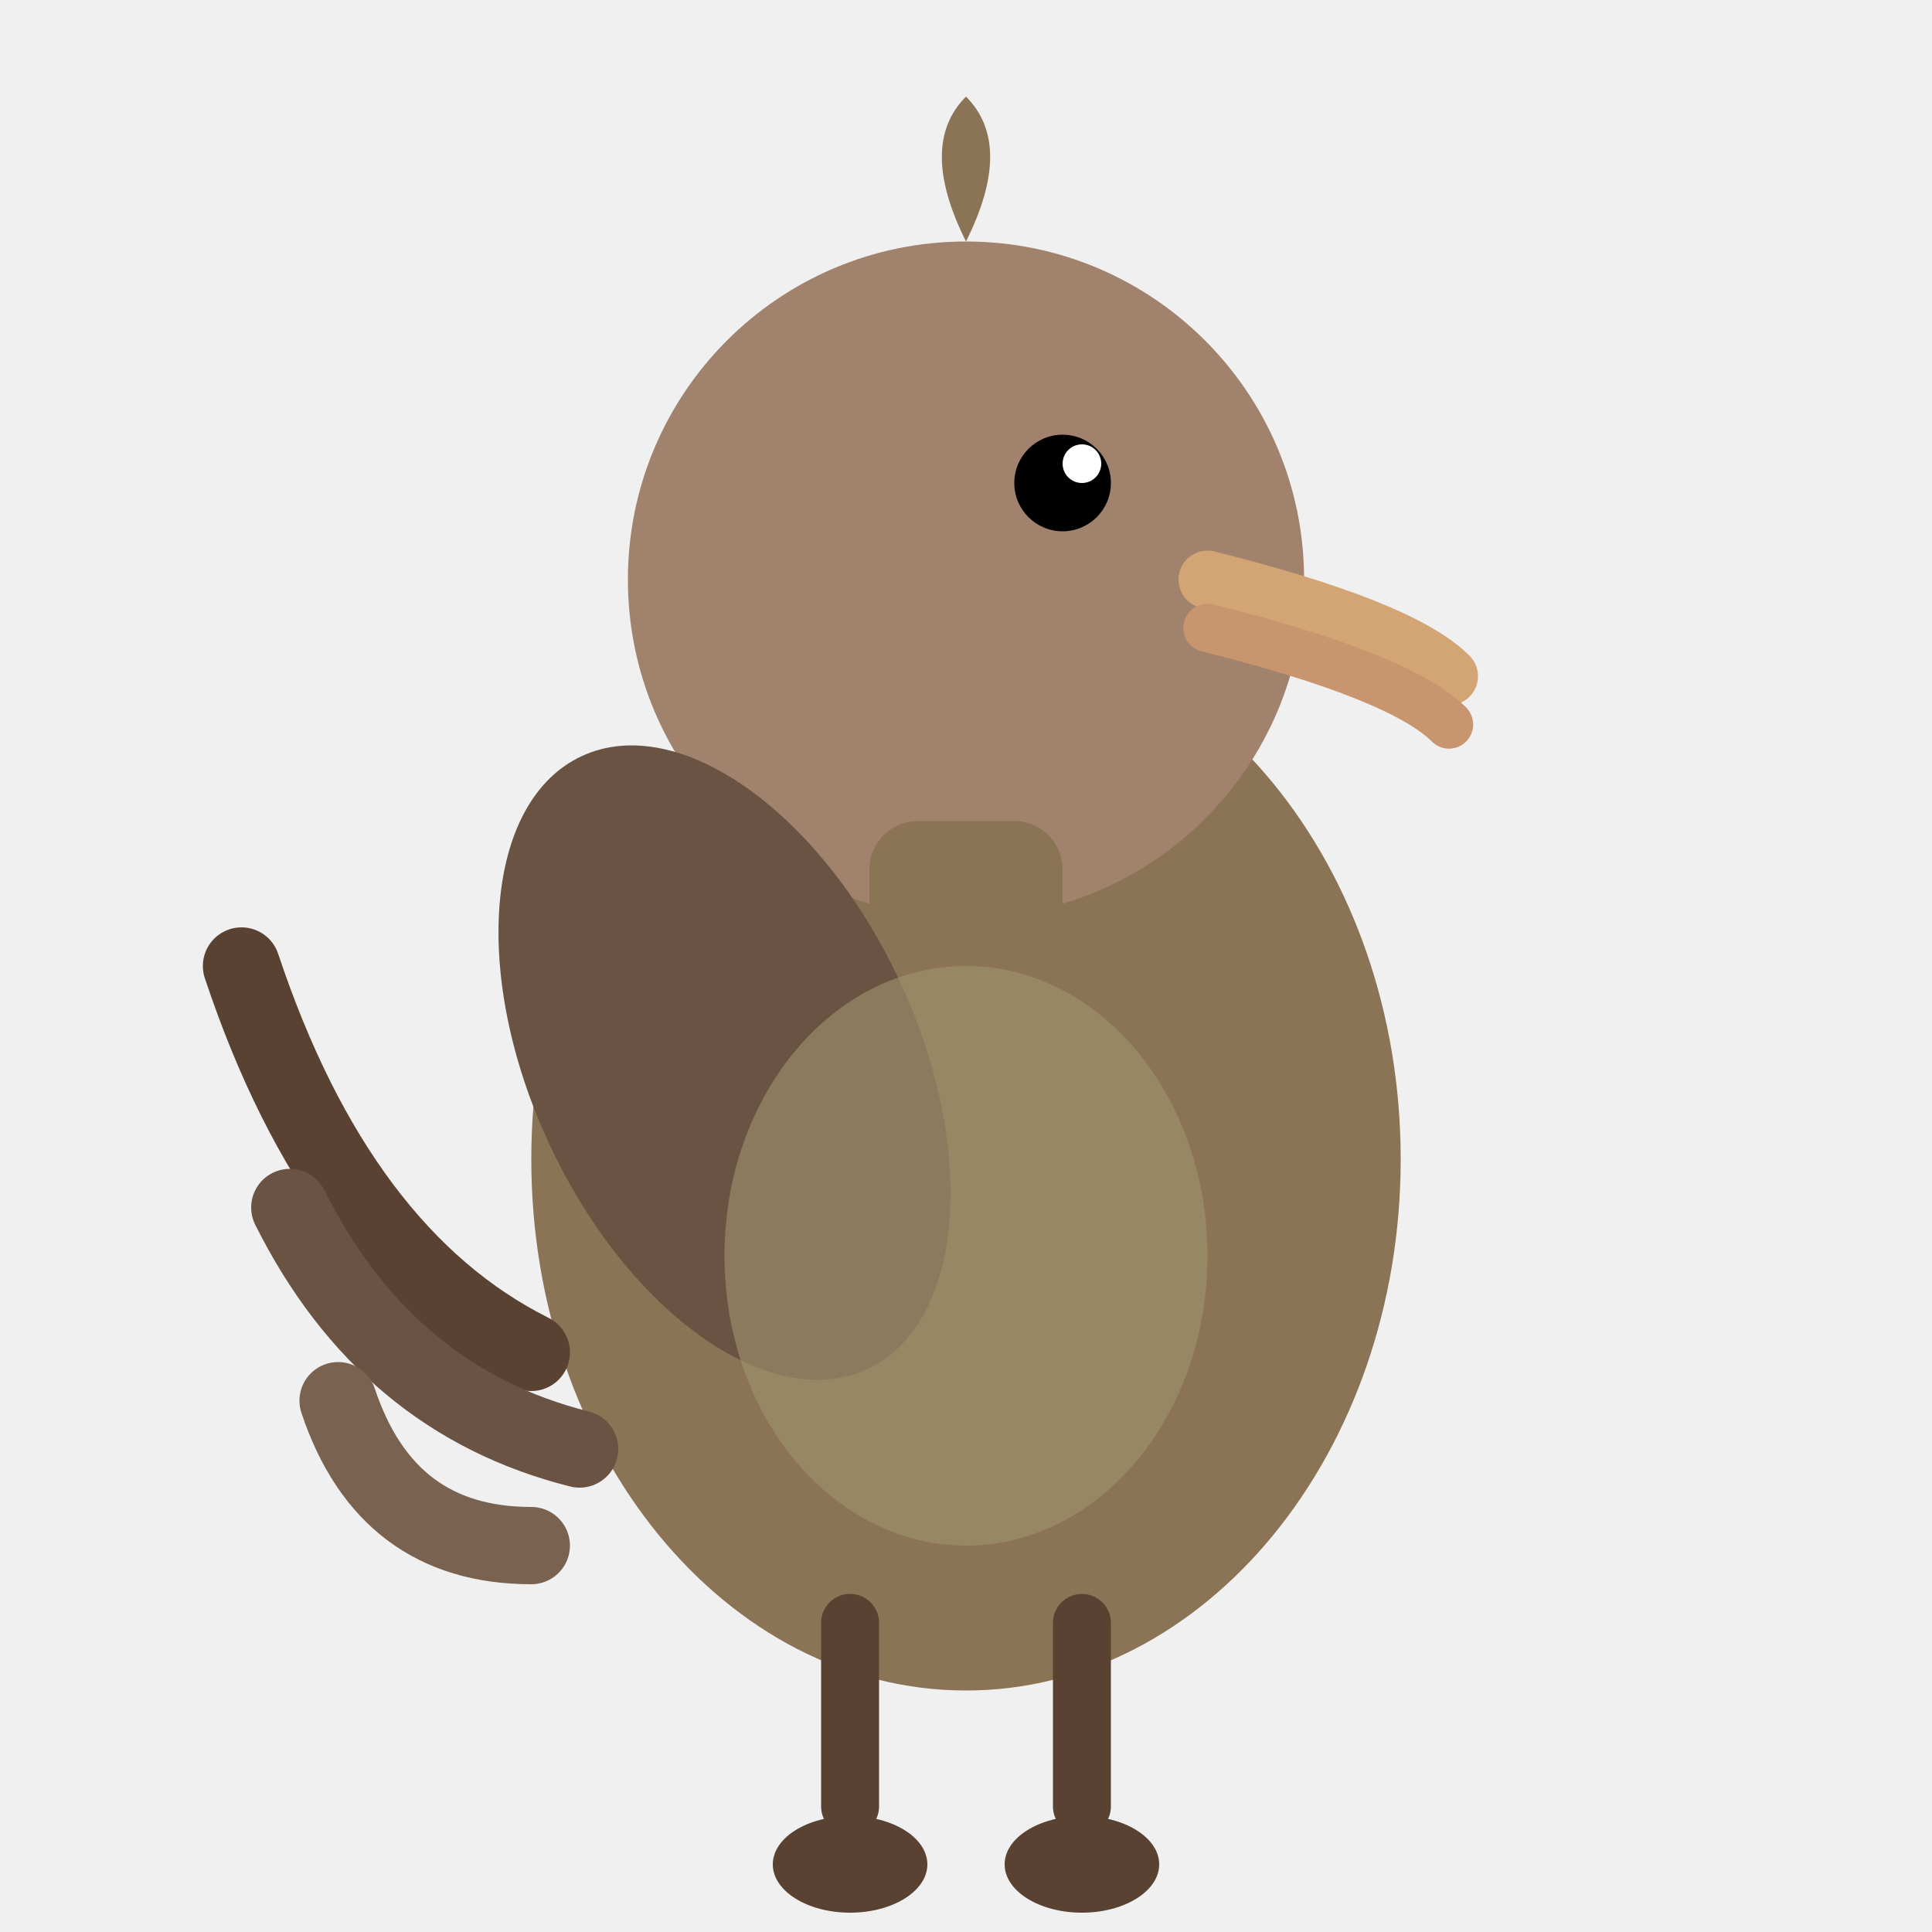
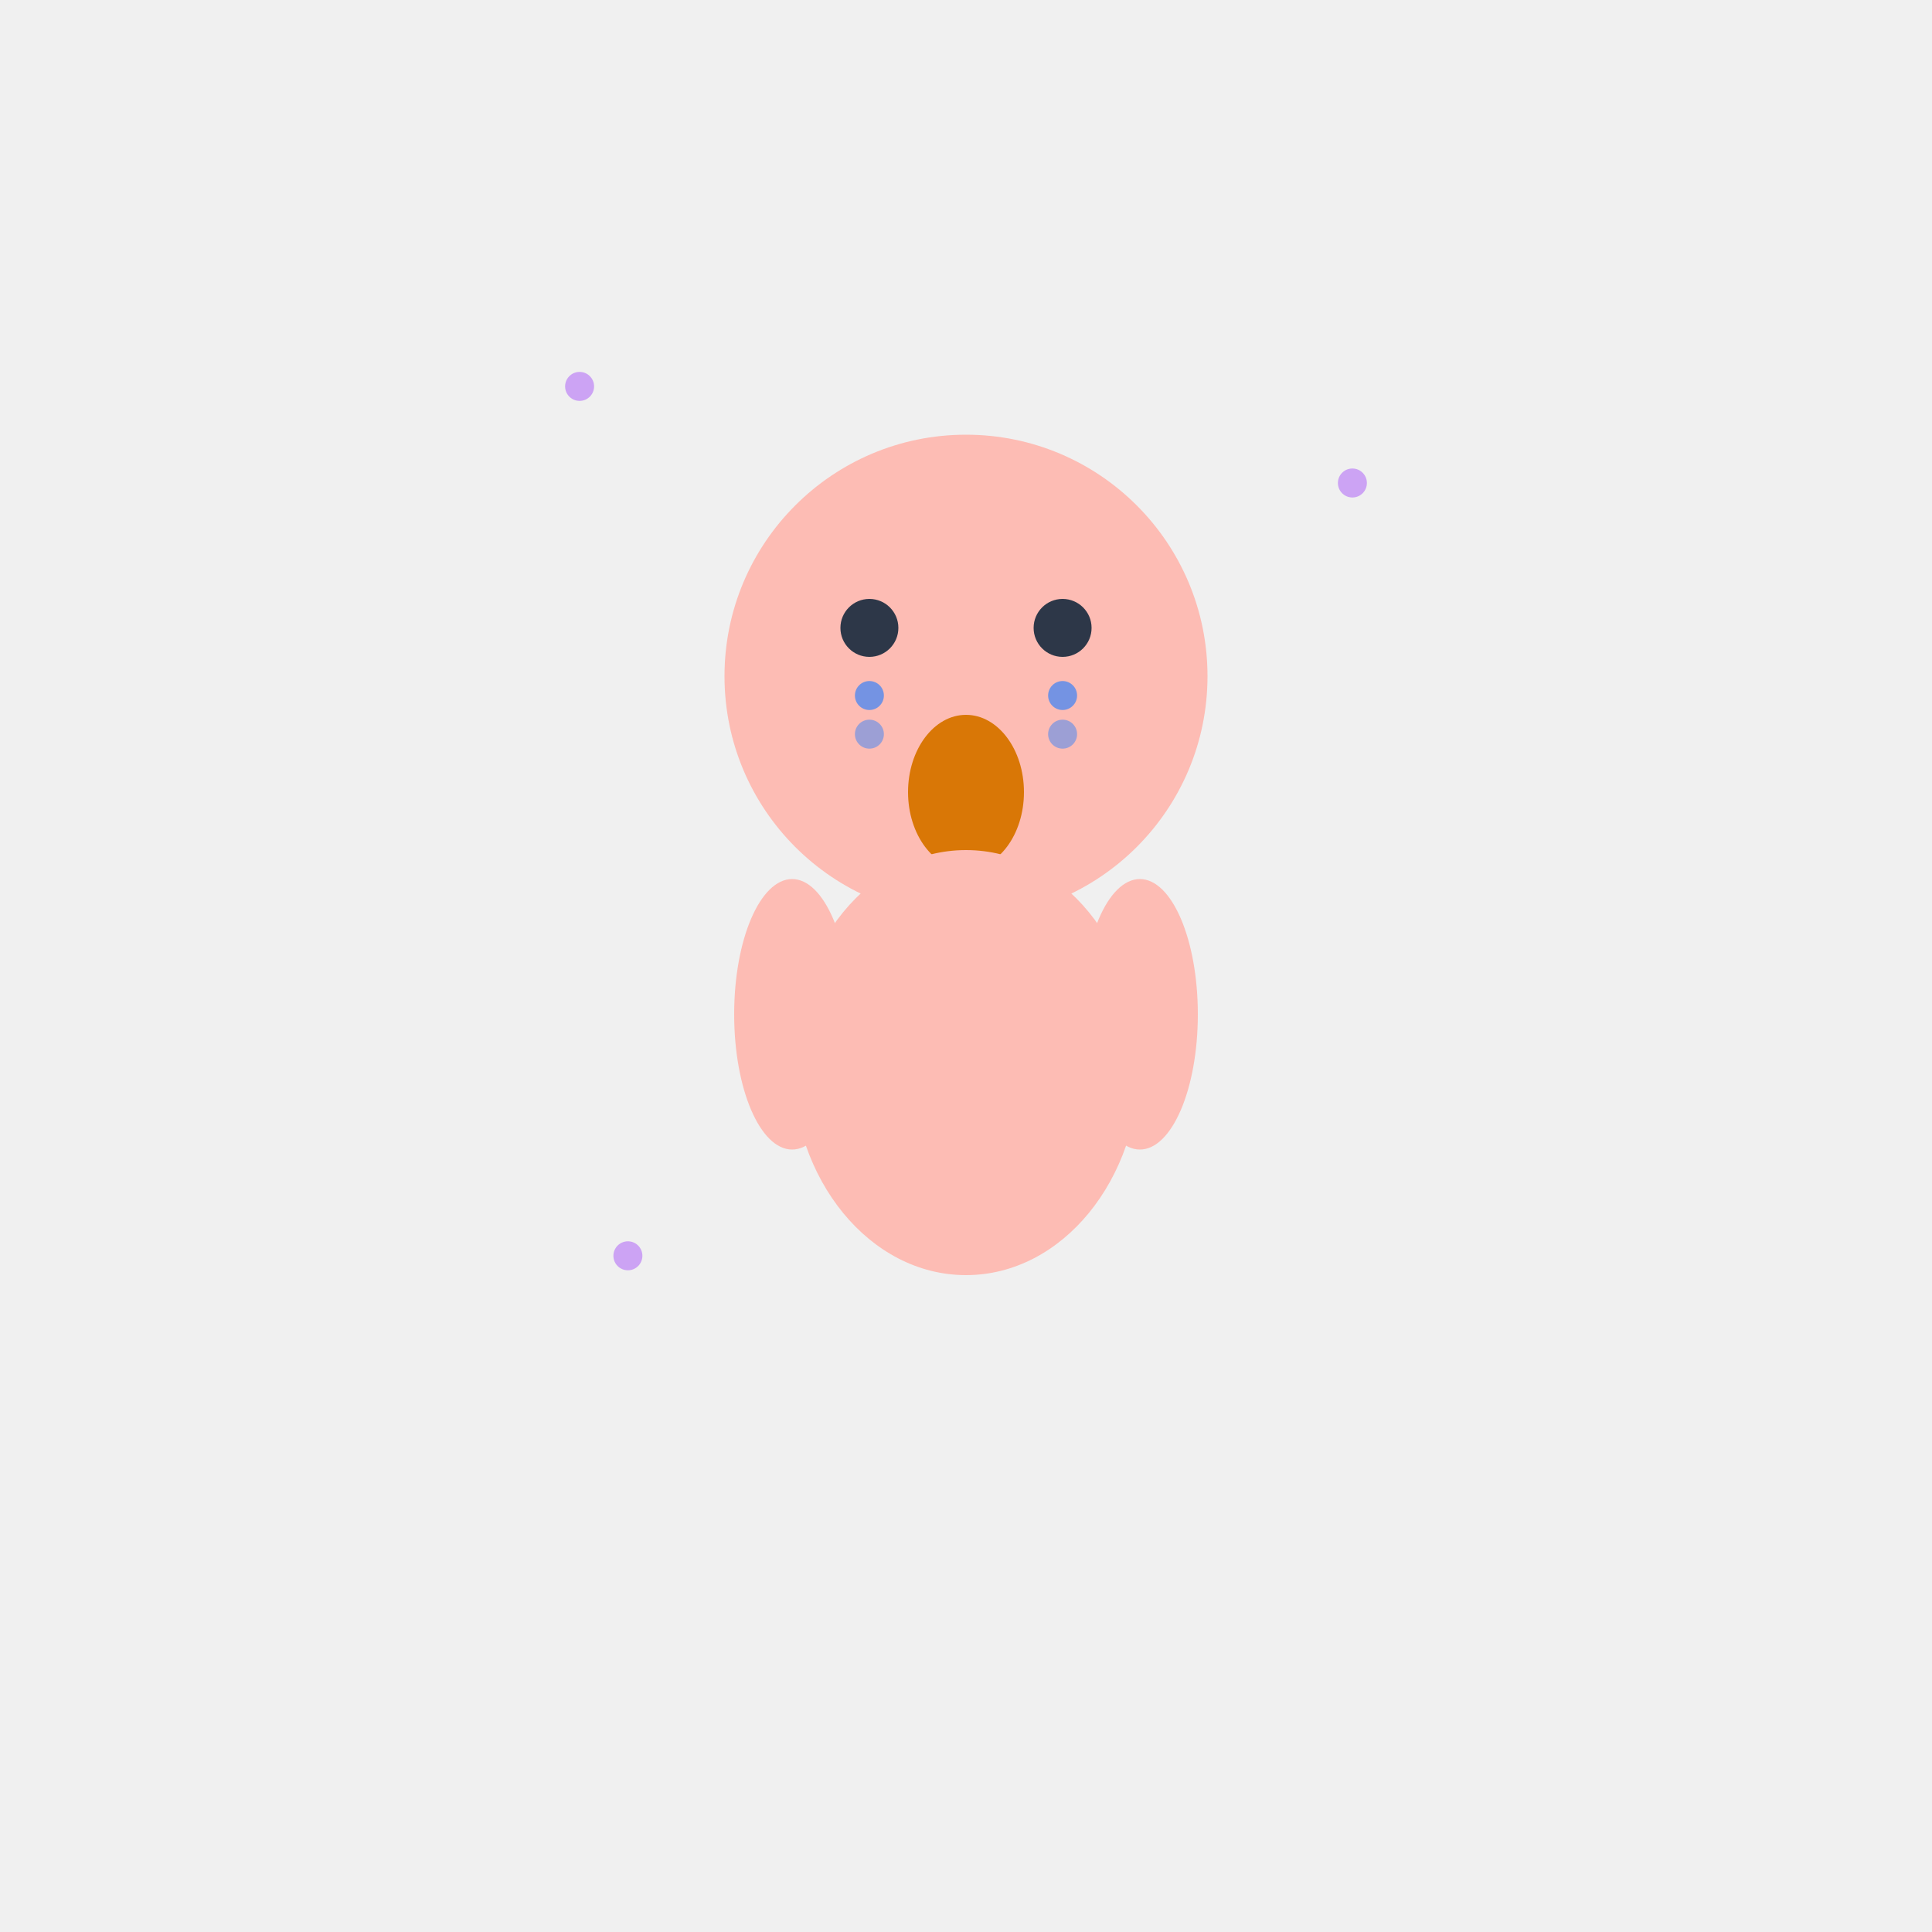
<svg xmlns="http://www.w3.org/2000/svg" viewBox="0 0 200 200">
-   <ellipse cx="100" cy="120" rx="45" ry="55" fill="#8B7355" />
-   <circle cx="100" cy="60" r="35" fill="#A0826D" />
-   <rect x="90" y="85" width="20" height="25" fill="#8B7355" rx="5" />
-   <circle cx="110" cy="50" r="5" fill="#000" />
-   <circle cx="112" cy="48" r="2" fill="#fff" />
-   <path d="M 125 60 Q 145 65 150 70" stroke="#D4A574" stroke-width="6" fill="none" stroke-linecap="round" />
-   <path d="M 125 65 Q 145 70 150 75" stroke="#C9956E" stroke-width="5" fill="none" stroke-linecap="round" />
-   <ellipse cx="75" cy="110" rx="20" ry="35" fill="#6B5344" transform="rotate(-25 75 110)" />
-   <path d="M 55 140 Q 35 130 25 100" stroke="#5A4233" stroke-width="8" fill="none" stroke-linecap="round" />
-   <path d="M 60 150 Q 40 145 30 125" stroke="#6B5344" stroke-width="8" fill="none" stroke-linecap="round" />
-   <path d="M 55 160 Q 40 160 35 145" stroke="#7A6250" stroke-width="8" fill="none" stroke-linecap="round" />
-   <rect x="85" y="165" width="6" height="25" fill="#5A4233" rx="3" />
-   <rect x="109" y="165" width="6" height="25" fill="#5A4233" rx="3" />
-   <ellipse cx="88" cy="193" rx="8" ry="5" fill="#5A4233" />
-   <ellipse cx="112" cy="193" rx="8" ry="5" fill="#5A4233" />
-   <ellipse cx="100" cy="130" rx="25" ry="30" fill="#A0956E" opacity="0.6" />
-   <path d="M 100 25 Q 95 15 100 10 Q 105 15 100 25" fill="#8B7355" />
+   <defs>
+     <linearGradient id="purpleGrad" x1="0%" y1="0%" x2="100%" y2="100%">
+       <stop offset="0%" style="stop-color:#a855f7;stop-opacity:1" />
+       <stop offset="100%" style="stop-color:#7c3aed;stop-opacity:1" />
+     </linearGradient>
+   </defs>
+   <circle cx="100" cy="70" r="25" fill="#fdbcb4" />
+   <circle cx="90" cy="65" r="3" fill="#2d3748" />
+   <circle cx="110" cy="65" r="3" fill="#2d3748" />
+   <circle cx="90" cy="72" r="1.5" fill="#3b82f6" opacity="0.7" />
+   <circle cx="90" cy="76" r="1.5" fill="#3b82f6" opacity="0.5" />
+   <circle cx="110" cy="72" r="1.5" fill="#3b82f6" opacity="0.7" />
+   <circle cx="110" cy="76" r="1.5" fill="#3b82f6" opacity="0.5" />
+   <ellipse cx="100" cy="82" rx="6" ry="8" fill="#d97706" />
+   <path d="M 100 82 Q 98 88 96 90" stroke="#d97706" stroke-width="1" fill="none" />
+   <path d="M 100 82 Q 102 88 104 90" stroke="#d97706" stroke-width="1" fill="none" />
+   <ellipse cx="100" cy="110" rx="18" ry="22" fill="#fdbcb4" />
+   <ellipse cx="82" cy="105" rx="6" ry="14" fill="#fdbcb4" />
+   <ellipse cx="118" cy="105" rx="6" ry="14" fill="#fdbcb4" />
+   <circle cx="60" cy="40" r="1.5" fill="#a855f7" opacity="0.5" />
+   <circle cx="140" cy="50" r="1.5" fill="#a855f7" opacity="0.5" />
+   <circle cx="65" cy="130" r="1.5" fill="#a855f7" opacity="0.5" />
</svg>
